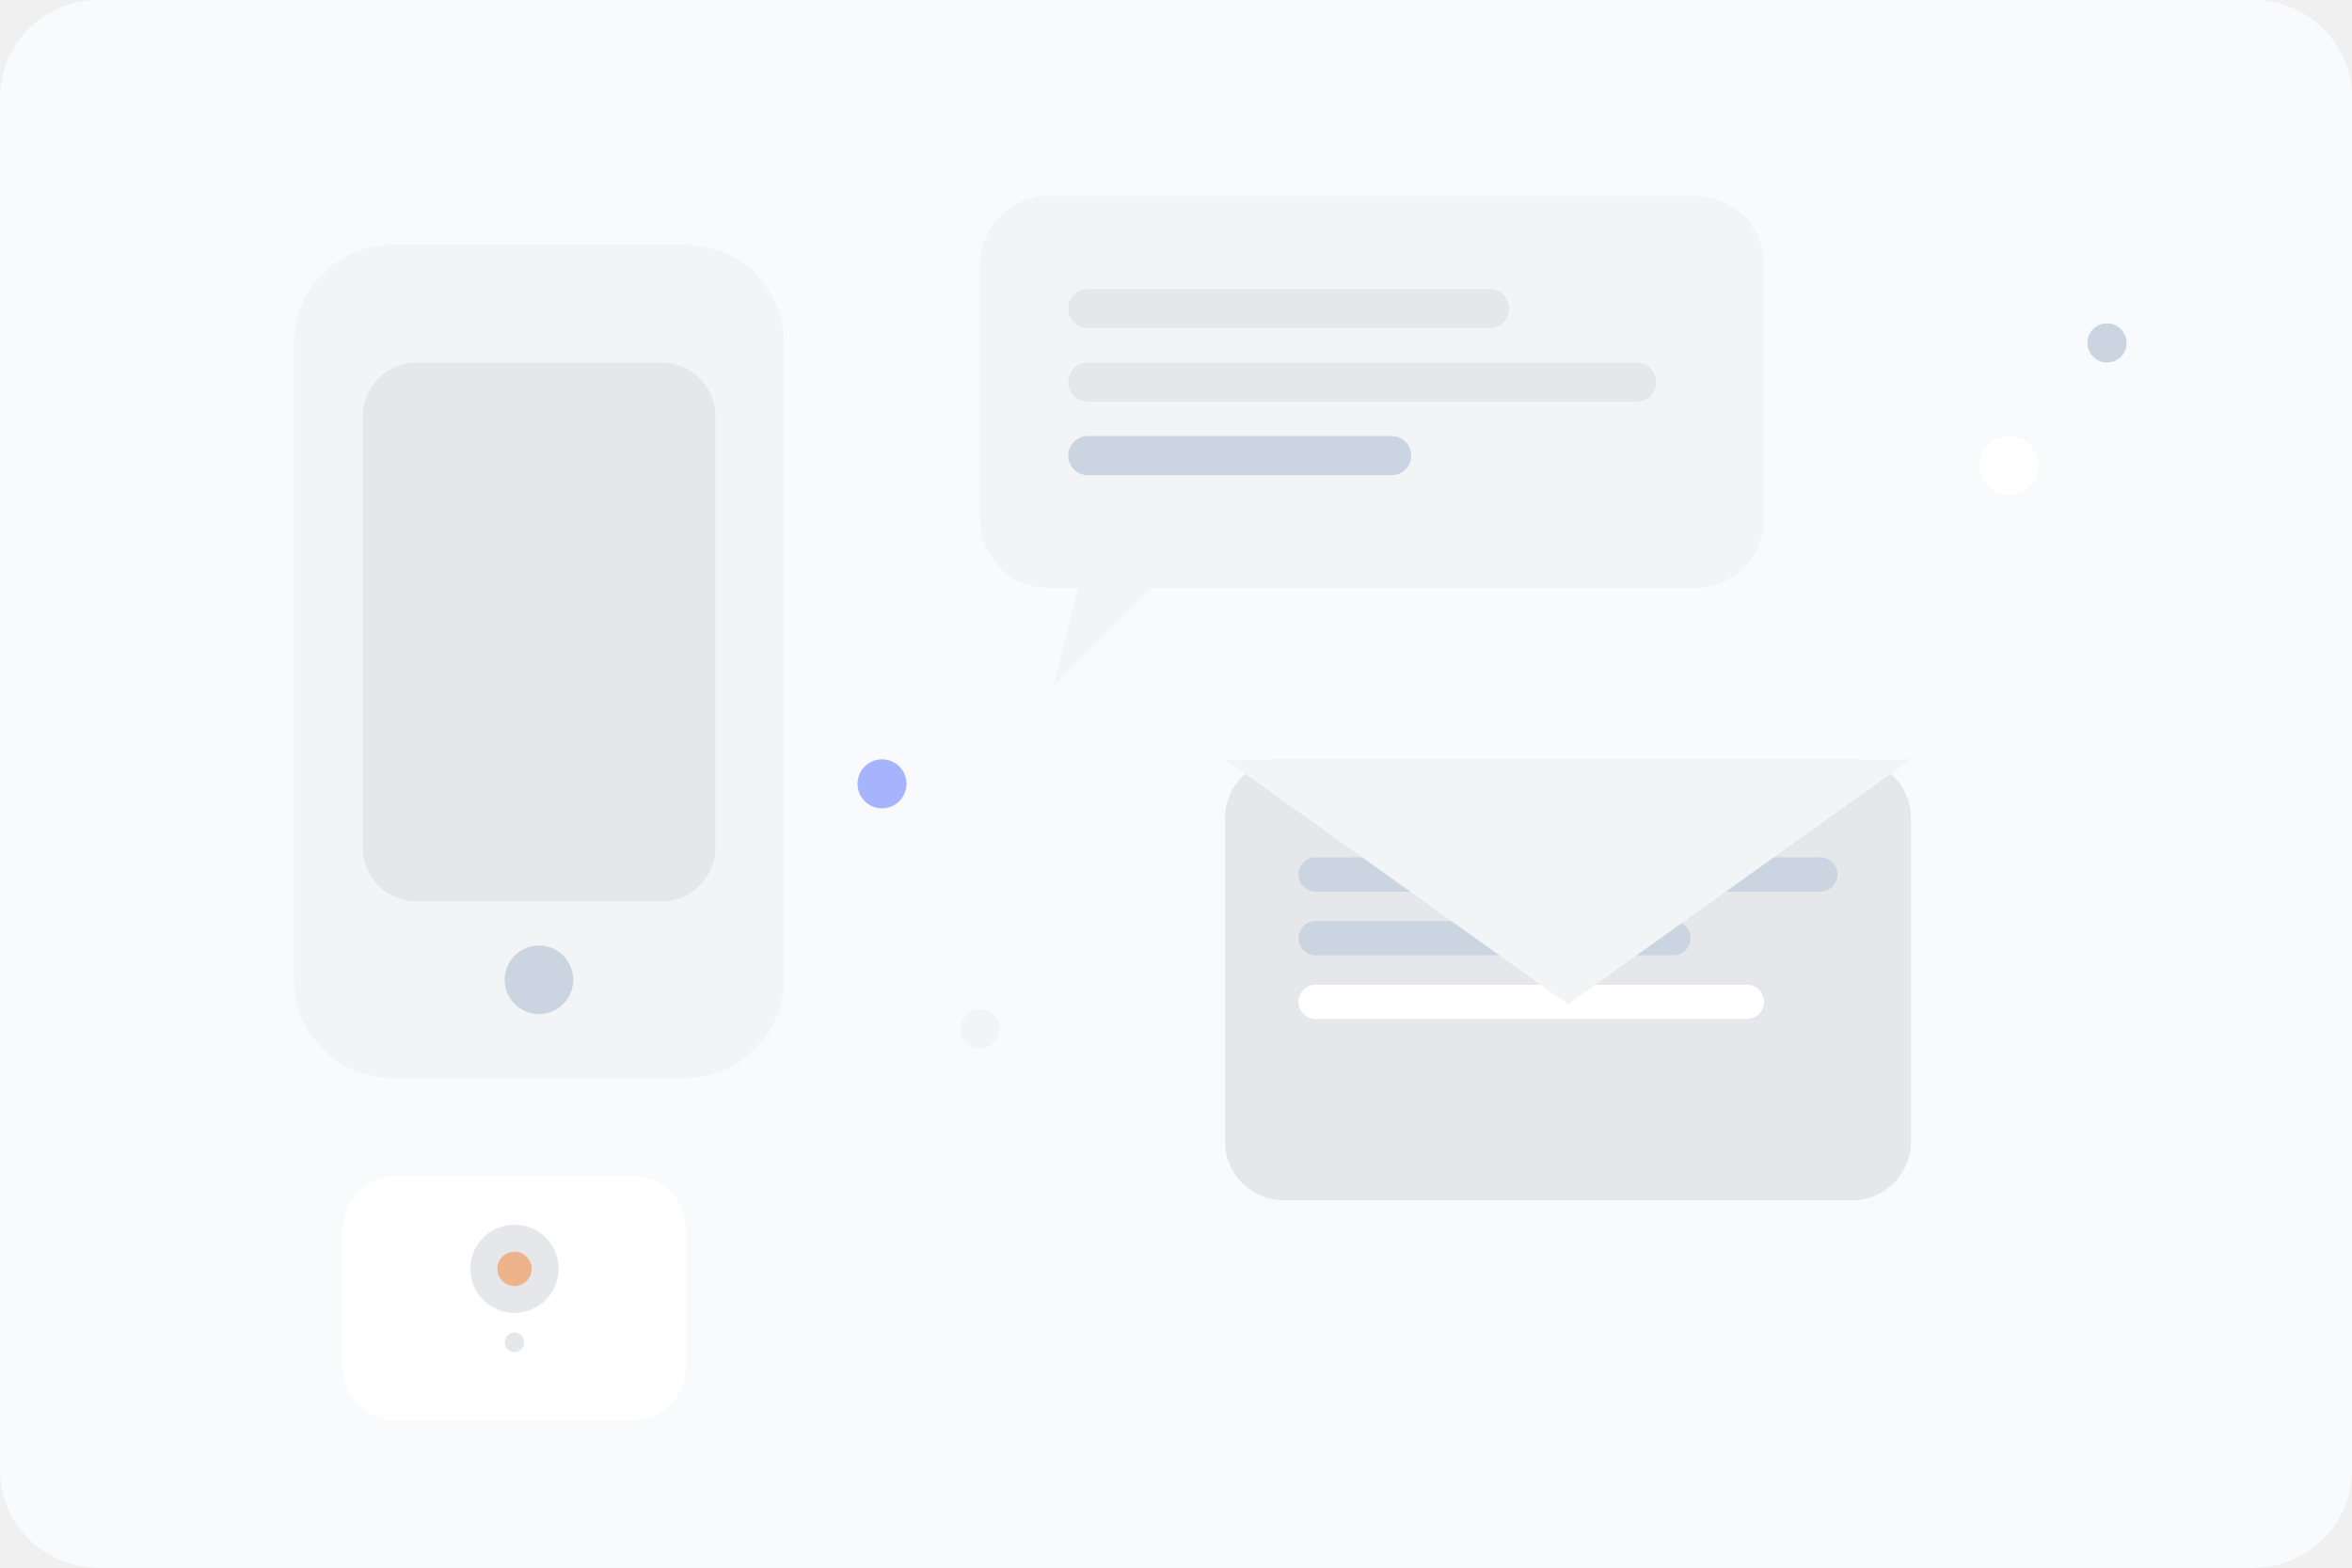
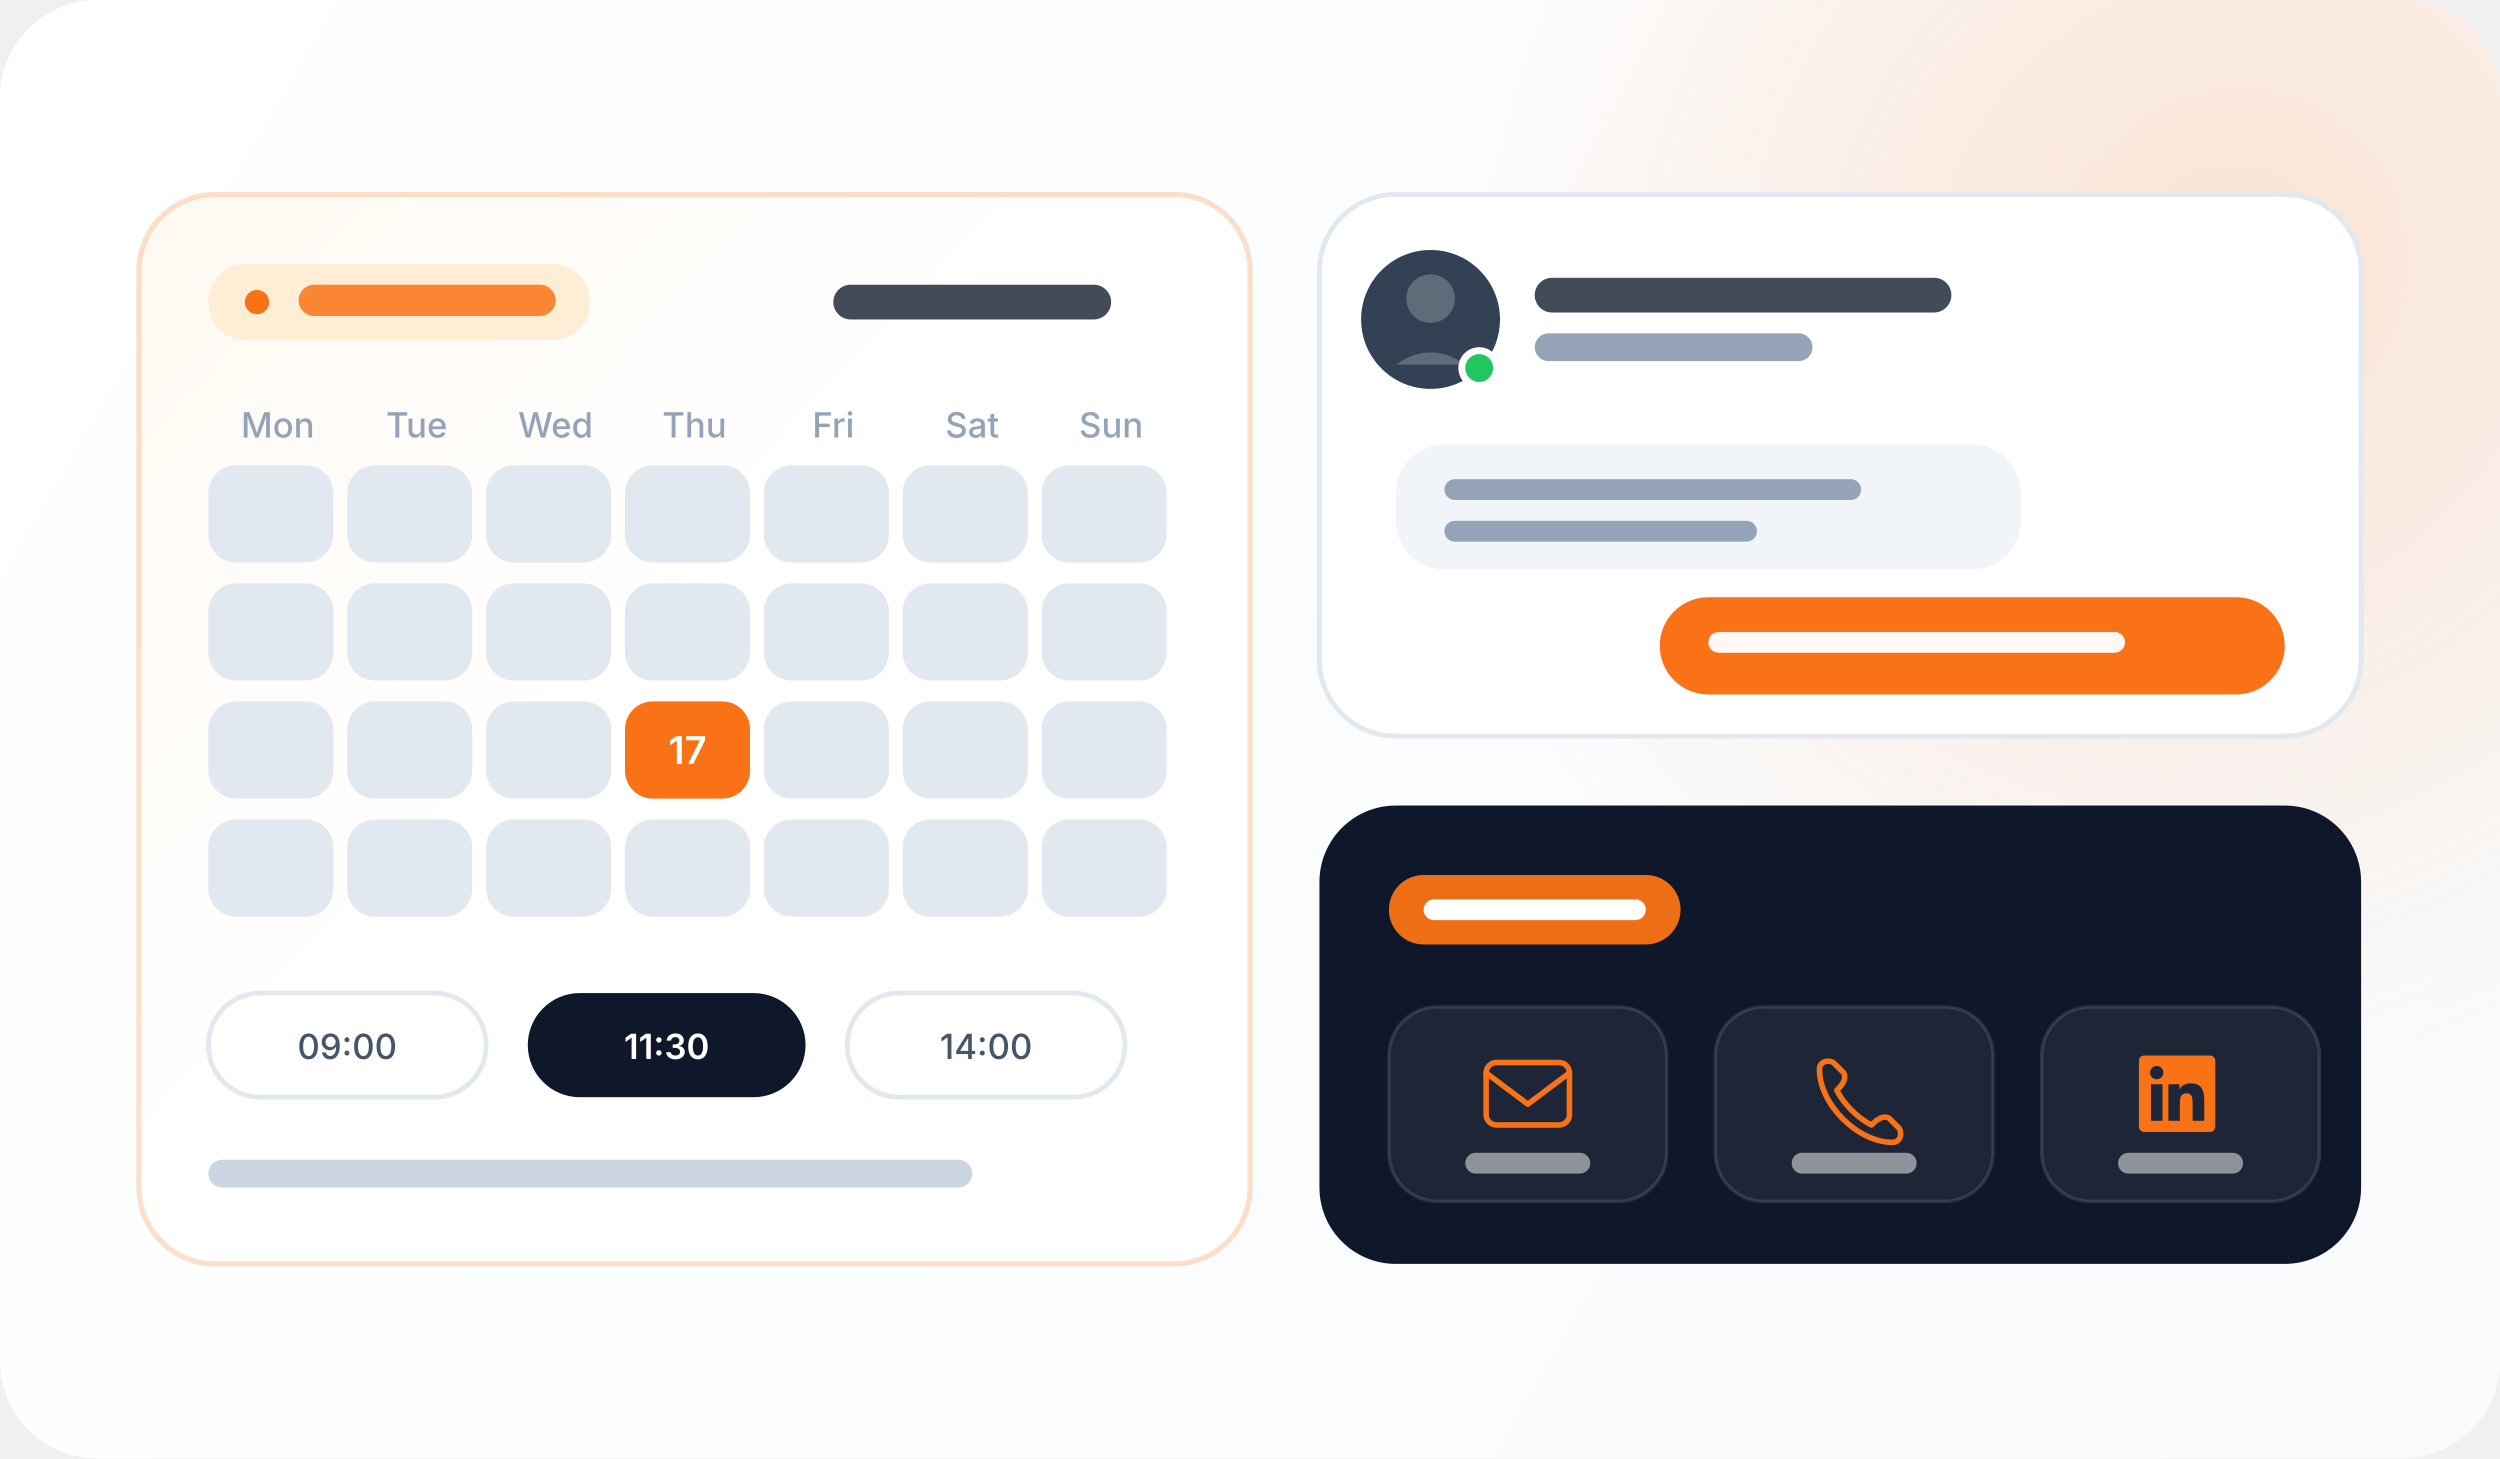
- <svg xmlns="http://www.w3.org/2000/svg" width="960" height="640" viewBox="0 0 960 640" fill="none">
-   <rect width="960" height="640" rx="40" fill="#F8FAFC" />
-   <rect x="120" y="100" width="200" height="340" rx="40" fill="#F3F4F6" />
-   <rect x="148" y="148" width="144" height="220" rx="22" fill="#E5E7EB" />
-   <circle cx="220" cy="400" r="14" fill="#CBD5E1" />
-   <rect x="400" y="80" width="320" height="160" rx="28" fill="#F3F4F6" />
-   <rect x="436" y="118" width="180" height="16" rx="8" fill="#E5E7EB" />
-   <rect x="436" y="148" width="240" height="16" rx="8" fill="#E5E7EB" />
-   <rect x="436" y="178" width="140" height="16" rx="8" fill="#CBD5E1" />
-   <path d="M440 240L470 240L430 280Z" fill="#F3F4F6" />
-   <rect x="500" y="310" width="280" height="180" rx="24" fill="#E5E7EB" />
-   <rect x="530" y="350" width="220" height="14" rx="7" fill="#CBD5E1" />
-   <rect x="530" y="376" width="160" height="14" rx="7" fill="#CBD5E1" />
-   <rect x="530" y="402" width="190" height="14" rx="7" fill="#FFFFFF" />
-   <path d="M500 310L640 410L780 310" fill="#F3F4F6" />
-   <rect x="140" y="480" width="140" height="100" rx="22" fill="#FFFFFF" />
-   <circle cx="210" cy="518" r="18" fill="#E5E7EB" />
-   <circle cx="210" cy="518" r="7" fill="#F97316" opacity="0.45" />
-   <rect x="206" y="544" width="8" height="8" rx="4" fill="#E5E7EB" />
-   <circle cx="360" cy="320" r="10" fill="#A5B4FC" />
-   <circle cx="400" cy="420" r="8" fill="#F3F4F6" />
-   <circle cx="820" cy="190" r="12" fill="#FFFFFF" />
-   <circle cx="860" cy="140" r="8" fill="#CBD5E1" />
+ <svg xmlns="http://www.w3.org/2000/svg" width="720" height="420" viewBox="0 0 720 420" fill="none">
+   <defs>
+     <linearGradient id="ct-bg" x1="0" y1="0" x2="720" y2="420" gradientUnits="userSpaceOnUse">
+       <stop offset="0" stop-color="#FFFFFF" />
+       <stop offset="1" stop-color="#F8FAFC" />
+     </linearGradient>
+     <radialGradient id="ct-glow" cx="0" cy="0" r="1" gradientUnits="userSpaceOnUse" gradientTransform="translate(640 80) rotate(125) scale(240 220)">
+       <stop offset="0" stop-color="#F97316" stop-opacity="0.18" />
+       <stop offset="1" stop-color="#F97316" stop-opacity="0" />
+     </radialGradient>
+     <linearGradient id="ct-avatar" x1="0" y1="0" x2="80" y2="80" gradientUnits="userSpaceOnUse">
+       <stop offset="0" stop-color="#0F172A" />
+       <stop offset="1" stop-color="#334155" />
+     </linearGradient>
+     <linearGradient id="ct-card-warm" x1="0" y1="0" x2="280" y2="260" gradientUnits="userSpaceOnUse">
+       <stop offset="0" stop-color="#FFF7ED" />
+       <stop offset="0.7" stop-color="#FFFFFF" />
+     </linearGradient>
+   </defs>
+   <rect width="720" height="420" rx="28" fill="url(#ct-bg)" />
+   <rect width="720" height="420" rx="28" fill="url(#ct-glow)" />
+   <g>
+     <rect x="40" y="56" width="320" height="308" rx="22" fill="url(#ct-card-warm)" stroke="#F97316" stroke-opacity="0.22" stroke-width="1.5" />
+     <g>
+       <rect x="60" y="76" width="110" height="22" rx="11" fill="#FFEDD5" />
+       <circle cx="74" cy="87" r="3.5" fill="#F97316" />
+       <rect x="86" y="82" width="74" height="9" rx="4.5" fill="#F97316" fill-opacity="0.85" />
+       <rect x="240" y="82" width="80" height="10" rx="5" fill="#0F172A" fill-opacity="0.78" />
+     </g>
+     <g transform="translate(60 116)" font-family="Inter, sans-serif" font-size="10" font-weight="500" fill="#94A3B8" text-anchor="middle">
+       <text x="20" y="10">Mon</text>
+       <text x="60" y="10">Tue</text>
+       <text x="100" y="10">Wed</text>
+       <text x="140" y="10">Thu</text>
+       <text x="180" y="10">Fri</text>
+       <text x="220" y="10">Sat</text>
+       <text x="260" y="10">Sun</text>
+     </g>
+     <g transform="translate(60 134)">
+       <g fill="#E2E8F0">
+         <rect x="0" y="0" width="36" height="28" rx="8" />
+         <rect x="40" y="0" width="36" height="28" rx="8" />
+         <rect x="80" y="0" width="36" height="28" rx="8" />
+         <rect x="120" y="0" width="36" height="28" rx="8" />
+         <rect x="160" y="0" width="36" height="28" rx="8" />
+         <rect x="200" y="0" width="36" height="28" rx="8" />
+         <rect x="240" y="0" width="36" height="28" rx="8" />
+       </g>
+       <g fill="#E2E8F0">
+         <rect x="0" y="34" width="36" height="28" rx="8" />
+         <rect x="40" y="34" width="36" height="28" rx="8" />
+         <rect x="80" y="34" width="36" height="28" rx="8" />
+         <rect x="120" y="34" width="36" height="28" rx="8" />
+         <rect x="160" y="34" width="36" height="28" rx="8" />
+         <rect x="200" y="34" width="36" height="28" rx="8" />
+         <rect x="240" y="34" width="36" height="28" rx="8" />
+       </g>
+       <g fill="#E2E8F0">
+         <rect x="0" y="68" width="36" height="28" rx="8" />
+         <rect x="40" y="68" width="36" height="28" rx="8" />
+         <rect x="80" y="68" width="36" height="28" rx="8" />
+         <rect x="160" y="68" width="36" height="28" rx="8" />
+         <rect x="200" y="68" width="36" height="28" rx="8" />
+         <rect x="240" y="68" width="36" height="28" rx="8" />
+       </g>
+       <rect x="120" y="68" width="36" height="28" rx="8" fill="#F97316" />
+       <text x="138" y="86" font-family="Inter, sans-serif" font-size="11" font-weight="600" fill="#FFFFFF" text-anchor="middle">17</text>
+       <g fill="#E2E8F0">
+         <rect x="0" y="102" width="36" height="28" rx="8" />
+         <rect x="40" y="102" width="36" height="28" rx="8" />
+         <rect x="80" y="102" width="36" height="28" rx="8" />
+         <rect x="120" y="102" width="36" height="28" rx="8" />
+         <rect x="160" y="102" width="36" height="28" rx="8" />
+         <rect x="200" y="102" width="36" height="28" rx="8" />
+         <rect x="240" y="102" width="36" height="28" rx="8" />
+       </g>
+     </g>
+     <g transform="translate(60 286)">
+       <rect x="0" y="0" width="80" height="30" rx="15" fill="#FFFFFF" stroke="#E2E8F0" stroke-width="1.4" />
+       <text x="40" y="19" font-family="Inter, sans-serif" font-size="10" font-weight="500" fill="#475569" text-anchor="middle">09:00</text>
+       <rect x="92" y="0" width="80" height="30" rx="15" fill="#0F172A" />
+       <text x="132" y="19" font-family="Inter, sans-serif" font-size="10" font-weight="600" fill="#FFFFFF" text-anchor="middle">11:30</text>
+       <rect x="184" y="0" width="80" height="30" rx="15" fill="#FFFFFF" stroke="#E2E8F0" stroke-width="1.4" />
+       <text x="224" y="19" font-family="Inter, sans-serif" font-size="10" font-weight="500" fill="#475569" text-anchor="middle">14:00</text>
+     </g>
+     <rect x="60" y="334" width="220" height="8" rx="4" fill="#CBD5E1" />
+   </g>
+   <g>
+     <rect x="380" y="56" width="300" height="156" rx="22" fill="#FFFFFF" stroke="#E2E8F0" stroke-width="1.4" />
+     <circle cx="412" cy="92" r="20" fill="url(#ct-avatar)" />
+     <circle cx="412" cy="86" r="7" fill="#FFFFFF" fill-opacity="0.22" />
+     <path d="M402 105 Q412 98 422 105 Z" fill="#FFFFFF" fill-opacity="0.22" />
+     <circle cx="426" cy="106" r="5" fill="#22C55E" stroke="#FFFFFF" stroke-width="2" />
+     <rect x="442" y="80" width="120" height="10" rx="5" fill="#0F172A" fill-opacity="0.78" />
+     <rect x="442" y="96" width="80" height="8" rx="4" fill="#94A3B8" />
+     <g>
+       <rect x="402" y="128" width="180" height="36" rx="14" fill="#F1F5F9" />
+       <rect x="416" y="138" width="120" height="6" rx="3" fill="#94A3B8" />
+       <rect x="416" y="150" width="90" height="6" rx="3" fill="#94A3B8" />
+     </g>
+     <g>
+       <rect x="478" y="172" width="180" height="28" rx="14" fill="#F97316" />
+       <rect x="492" y="182" width="120" height="6" rx="3" fill="#FFFFFF" fill-opacity="0.95" />
+     </g>
+   </g>
+   <g>
+     <rect x="380" y="232" width="300" height="132" rx="22" fill="#0F172A" />
+     <rect x="400" y="252" width="84" height="20" rx="10" fill="#F97316" fill-opacity="0.95" />
+     <rect x="410" y="259" width="64" height="6" rx="3" fill="#FFFFFF" />
+     <g transform="translate(400 290)">
+       <g transform="translate(0 0)">
+         <rect x="0" y="0" width="80" height="56" rx="14" fill="rgba(255,255,255,0.06)" stroke="rgba(255,255,255,0.12)" stroke-width="1" />
+         <g transform="translate(28 14)" stroke="#F97316" stroke-width="1.6" fill="none" stroke-linecap="round" stroke-linejoin="round">
+           <rect x="0" y="2" width="24" height="18" rx="3" />
+           <path d="M0 5L12 14L24 5" />
+         </g>
+         <rect x="22" y="42" width="36" height="6" rx="3" fill="#FFFFFF" fill-opacity="0.5" />
+       </g>
+       <g transform="translate(94 0)">
+         <rect x="0" y="0" width="80" height="56" rx="14" fill="rgba(255,255,255,0.06)" stroke="rgba(255,255,255,0.12)" stroke-width="1" />
+         <g transform="translate(28 14)" stroke="#F97316" stroke-width="1.6" fill="none" stroke-linecap="round" stroke-linejoin="round">
+           <path d="M2 4 C 2 2 4 1 6 2 L 9 5 C 10 7 8 9 7 10 C 9 14 13 18 17 20 C 18 19 20 17 22 18 L 25 21 C 26 23 25 25 23 25 C 13 25 2 14 2 4 Z" />
+         </g>
+         <rect x="22" y="42" width="36" height="6" rx="3" fill="#FFFFFF" fill-opacity="0.5" />
+       </g>
+       <g transform="translate(188 0)">
+         <rect x="0" y="0" width="80" height="56" rx="14" fill="rgba(255,255,255,0.06)" stroke="rgba(255,255,255,0.12)" stroke-width="1" />
+         <g transform="translate(28 14) scale(0.05)" fill="#F97316">
+           <path d="M409.4 0H30.6C13.7 0 0 13.4 0 29.9v380.2C0 426.6 13.7 440 30.6 440h378.7c16.9 0 30.6-13.4 30.6-29.9V29.9C440 13.4 426.3 0 409.4 0zM135.6 375.7H69.6V165.3h66.1v210.4zM102.6 136.5c-21.2 0-38.3-17.2-38.3-38.3 0-21.2 17.2-38.3 38.3-38.3 21.2 0 38.3 17.2 38.3 38.3 0 21.2-17.1 38.3-38.3 38.3zm272.9 239.2H309.5V273.4c0-24.5-.4-56-34.1-56-34.1 0-39.4 26.7-39.4 54.2v104.1H170V165.3h63.5v28.8h.9c8.8-16.8 30.4-34.5 62.6-34.5 67 0 79.4 44.1 79.4 101.5v114.6z" />
+         </g>
+         <rect x="22" y="42" width="36" height="6" rx="3" fill="#FFFFFF" fill-opacity="0.5" />
+       </g>
+     </g>
+   </g>
</svg>
